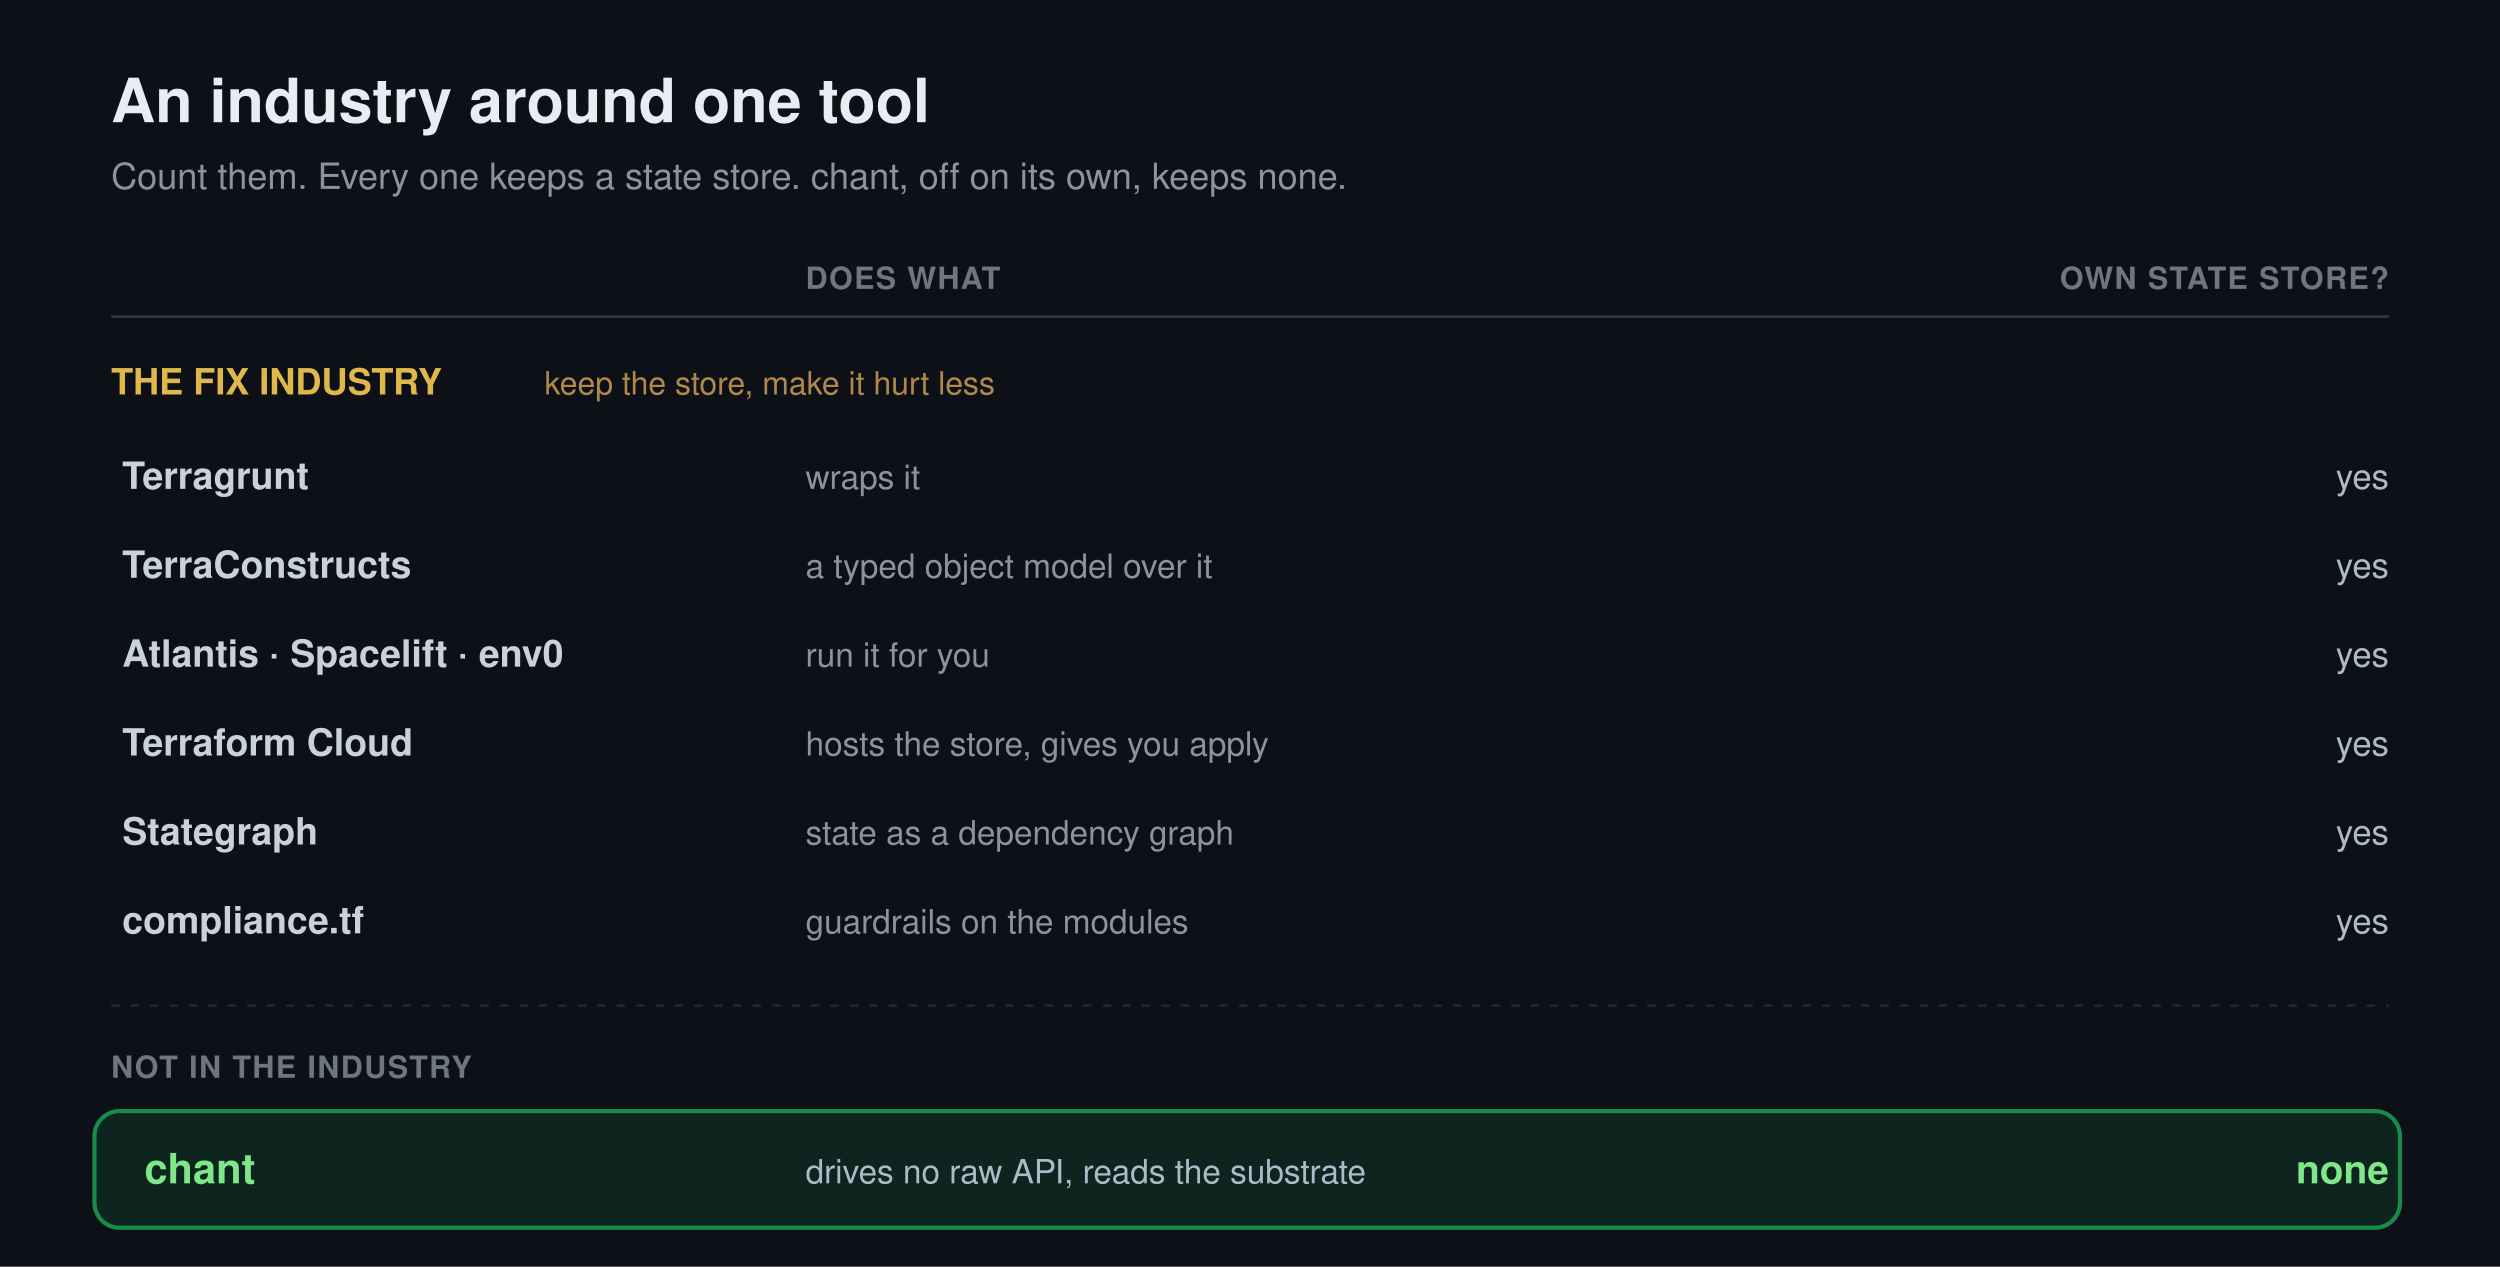
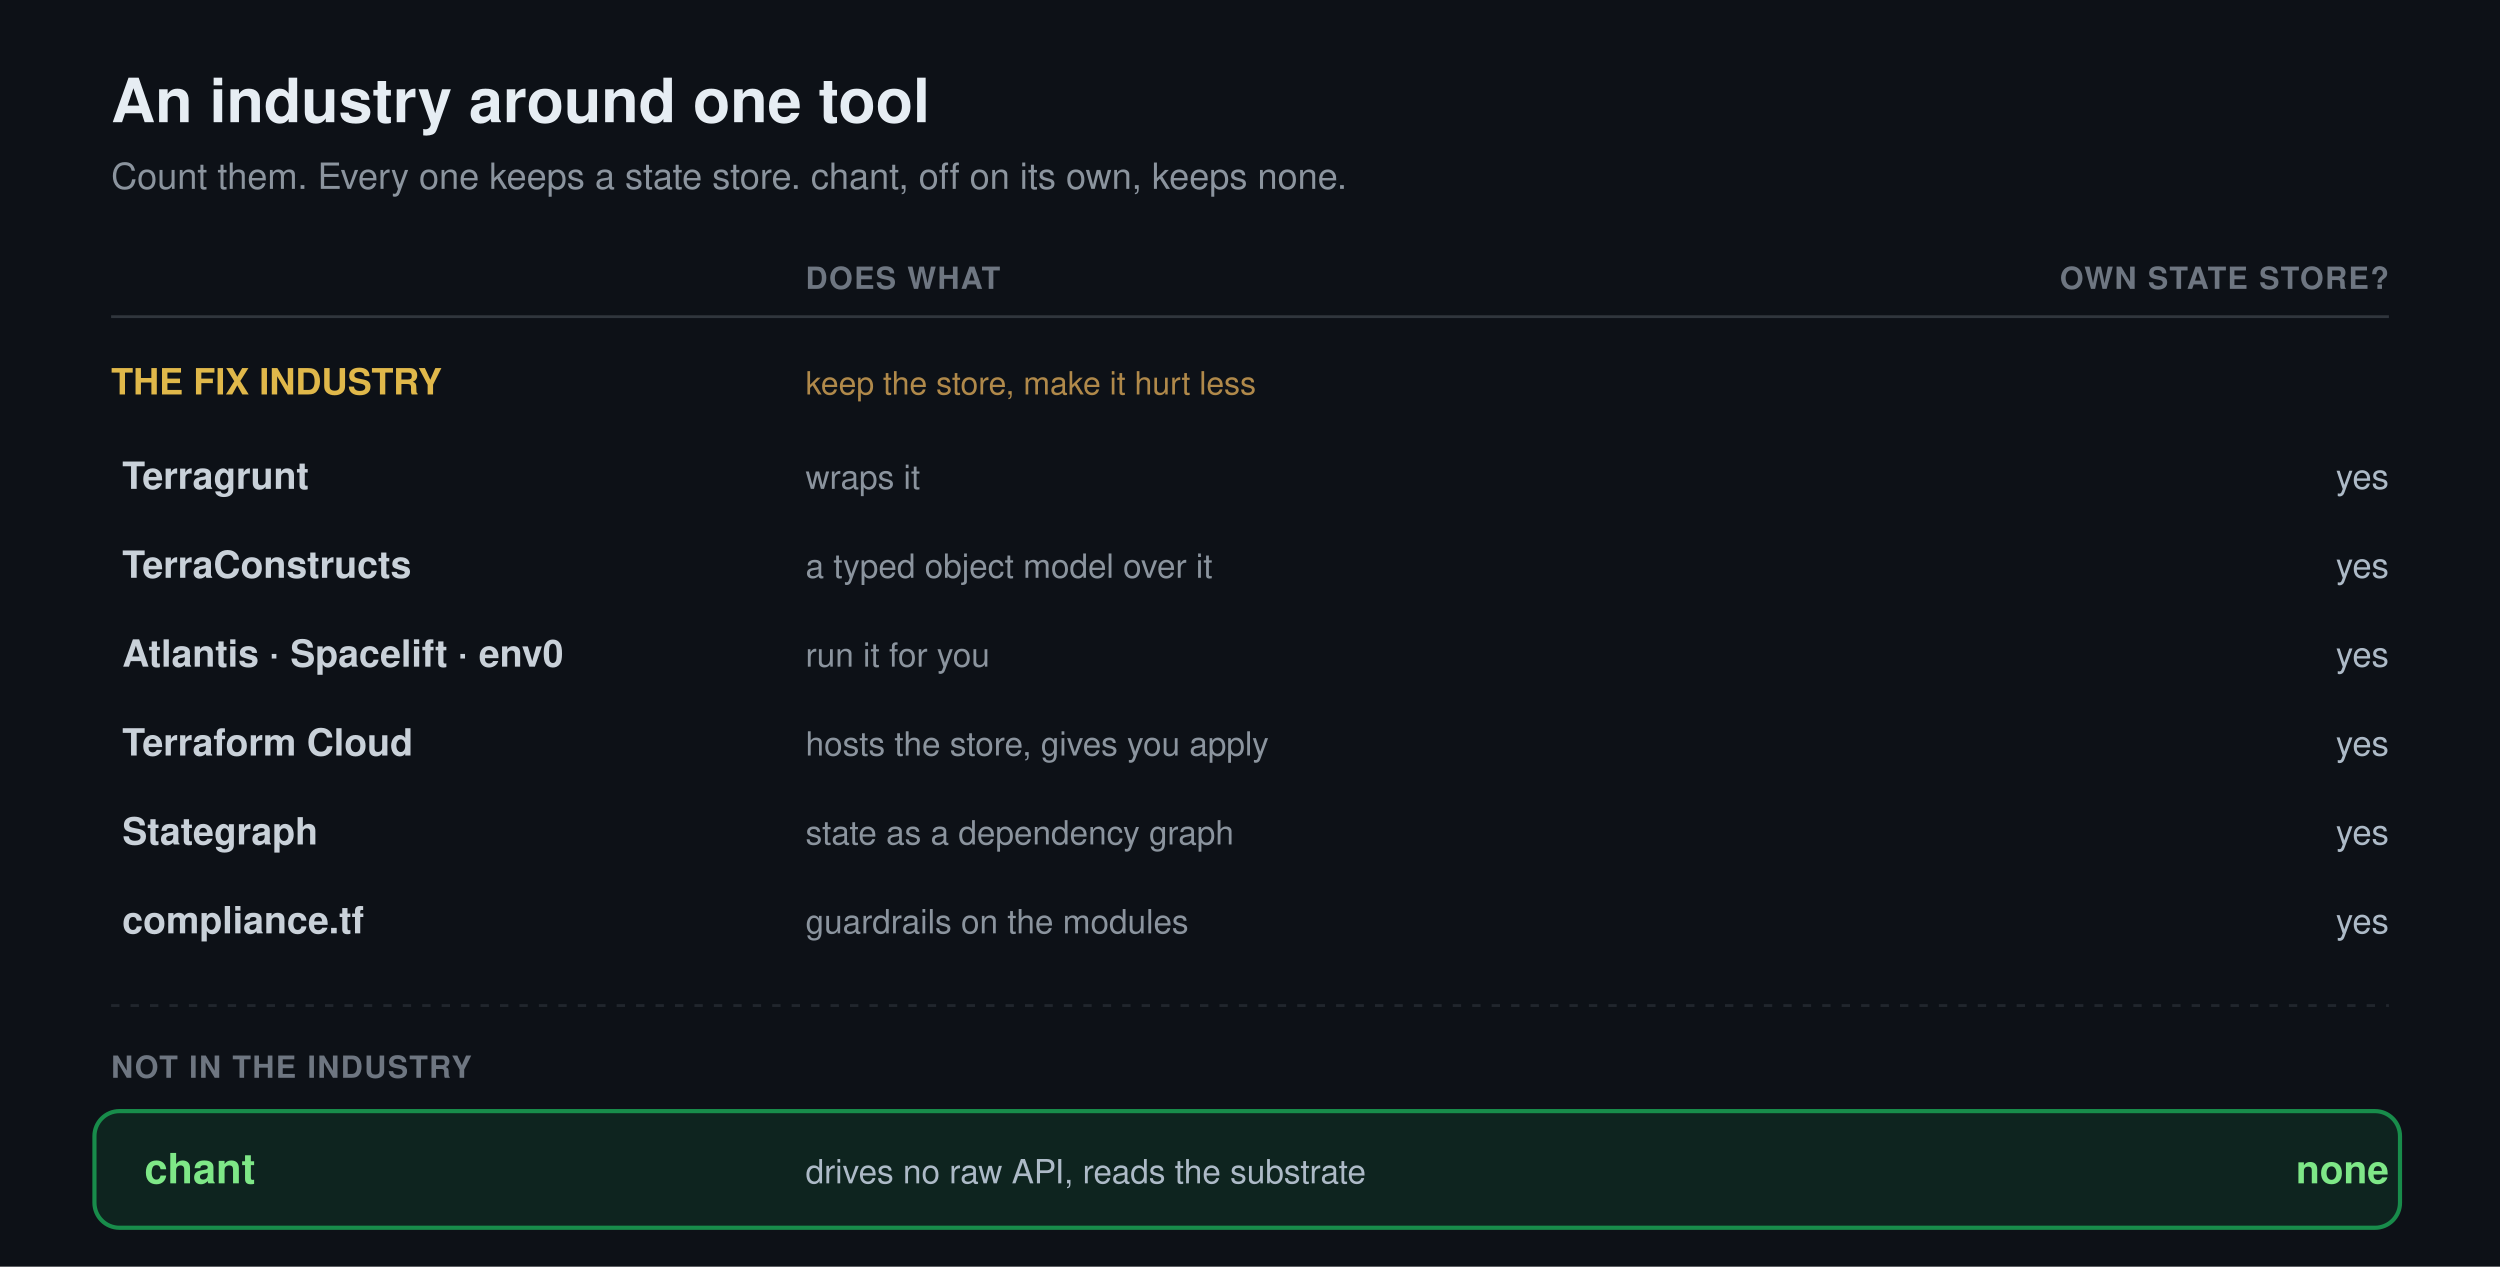
<svg xmlns="http://www.w3.org/2000/svg" viewBox="0 0 900 456" font-family="-apple-system, Segoe UI, Helvetica, Arial, sans-serif">
  <rect x="0" y="0" width="900" height="456" fill="#0d1117" />
  <text x="40" y="44" font-size="22" font-weight="700" fill="#e6edf3">An industry around one tool</text>
  <text x="40" y="68" font-size="13" fill="#8b949e">Count them. Every one keeps a state store. chant, off on its own, keeps none.</text>
  <text x="290" y="104" font-size="11" font-weight="600" fill="#6e7681" letter-spacing="0.5">DOES WHAT</text>
  <text x="860" y="104" font-size="11" font-weight="600" fill="#6e7681" letter-spacing="0.5" text-anchor="end">OWN STATE STORE?</text>
  <line x1="40" y1="114" x2="860" y2="114" stroke="#30363d" stroke-width="1" />
  <text x="40" y="142" font-size="13" font-weight="700" fill="#e0b84a">THE FIX INDUSTRY</text>
-   <text x="196" y="142" font-size="11.5" fill="#b0894a">keep the store, make it hurt less</text>
+   <text x="290" y="142" font-size="11.5" fill="#b0894a">keep the store, make it hurt less</text>
  <text x="44" y="176" font-size="13.5" font-weight="600" fill="#c9d1d9">Terragrunt</text>
  <text x="290" y="176" font-size="12" fill="#8b949e">wraps it</text>
  <text x="860" y="176" font-size="12.5" fill="#adbac7" text-anchor="end">yes</text>
  <text x="44" y="208" font-size="13.5" font-weight="600" fill="#c9d1d9">TerraConstructs</text>
  <text x="290" y="208" font-size="12" fill="#8b949e">a typed object model over it</text>
  <text x="860" y="208" font-size="12.5" fill="#adbac7" text-anchor="end">yes</text>
  <text x="44" y="240" font-size="13.5" font-weight="600" fill="#c9d1d9">Atlantis · Spacelift · env0</text>
  <text x="290" y="240" font-size="12" fill="#8b949e">run it for you</text>
  <text x="860" y="240" font-size="12.5" fill="#adbac7" text-anchor="end">yes</text>
  <text x="44" y="272" font-size="13.5" font-weight="600" fill="#c9d1d9">Terraform Cloud</text>
  <text x="290" y="272" font-size="12" fill="#8b949e">hosts the store, gives you apply</text>
  <text x="860" y="272" font-size="12.5" fill="#adbac7" text-anchor="end">yes</text>
  <text x="44" y="304" font-size="13.5" font-weight="600" fill="#c9d1d9">Stategraph</text>
  <text x="290" y="304" font-size="12" fill="#8b949e">state as a dependency graph</text>
  <text x="860" y="304" font-size="12.5" fill="#adbac7" text-anchor="end">yes</text>
  <text x="44" y="336" font-size="13.5" font-weight="600" fill="#c9d1d9">compliance.tf</text>
  <text x="290" y="336" font-size="12" fill="#8b949e">guardrails on the modules</text>
  <text x="860" y="336" font-size="12.5" fill="#adbac7" text-anchor="end">yes</text>
  <line x1="40" y1="362" x2="860" y2="362" stroke="#21262d" stroke-width="1" stroke-dasharray="3 4" />
  <text x="40" y="388" font-size="11" font-weight="600" fill="#6e7681" letter-spacing="0.5">NOT IN THE INDUSTRY</text>
  <rect x="34" y="400" width="830" height="42" rx="9" fill="#1a9850" fill-opacity="0.14" stroke="#1a9850" stroke-opacity="0.9" stroke-width="1.5" />
  <text x="52" y="426" font-size="15" font-weight="700" fill="#7ee787">chant</text>
  <text x="290" y="426" font-size="12" fill="#adbac7">drives no raw API, reads the substrate</text>
  <text x="860" y="426" font-size="14" font-weight="700" fill="#7ee787" text-anchor="end">none</text>
</svg>
